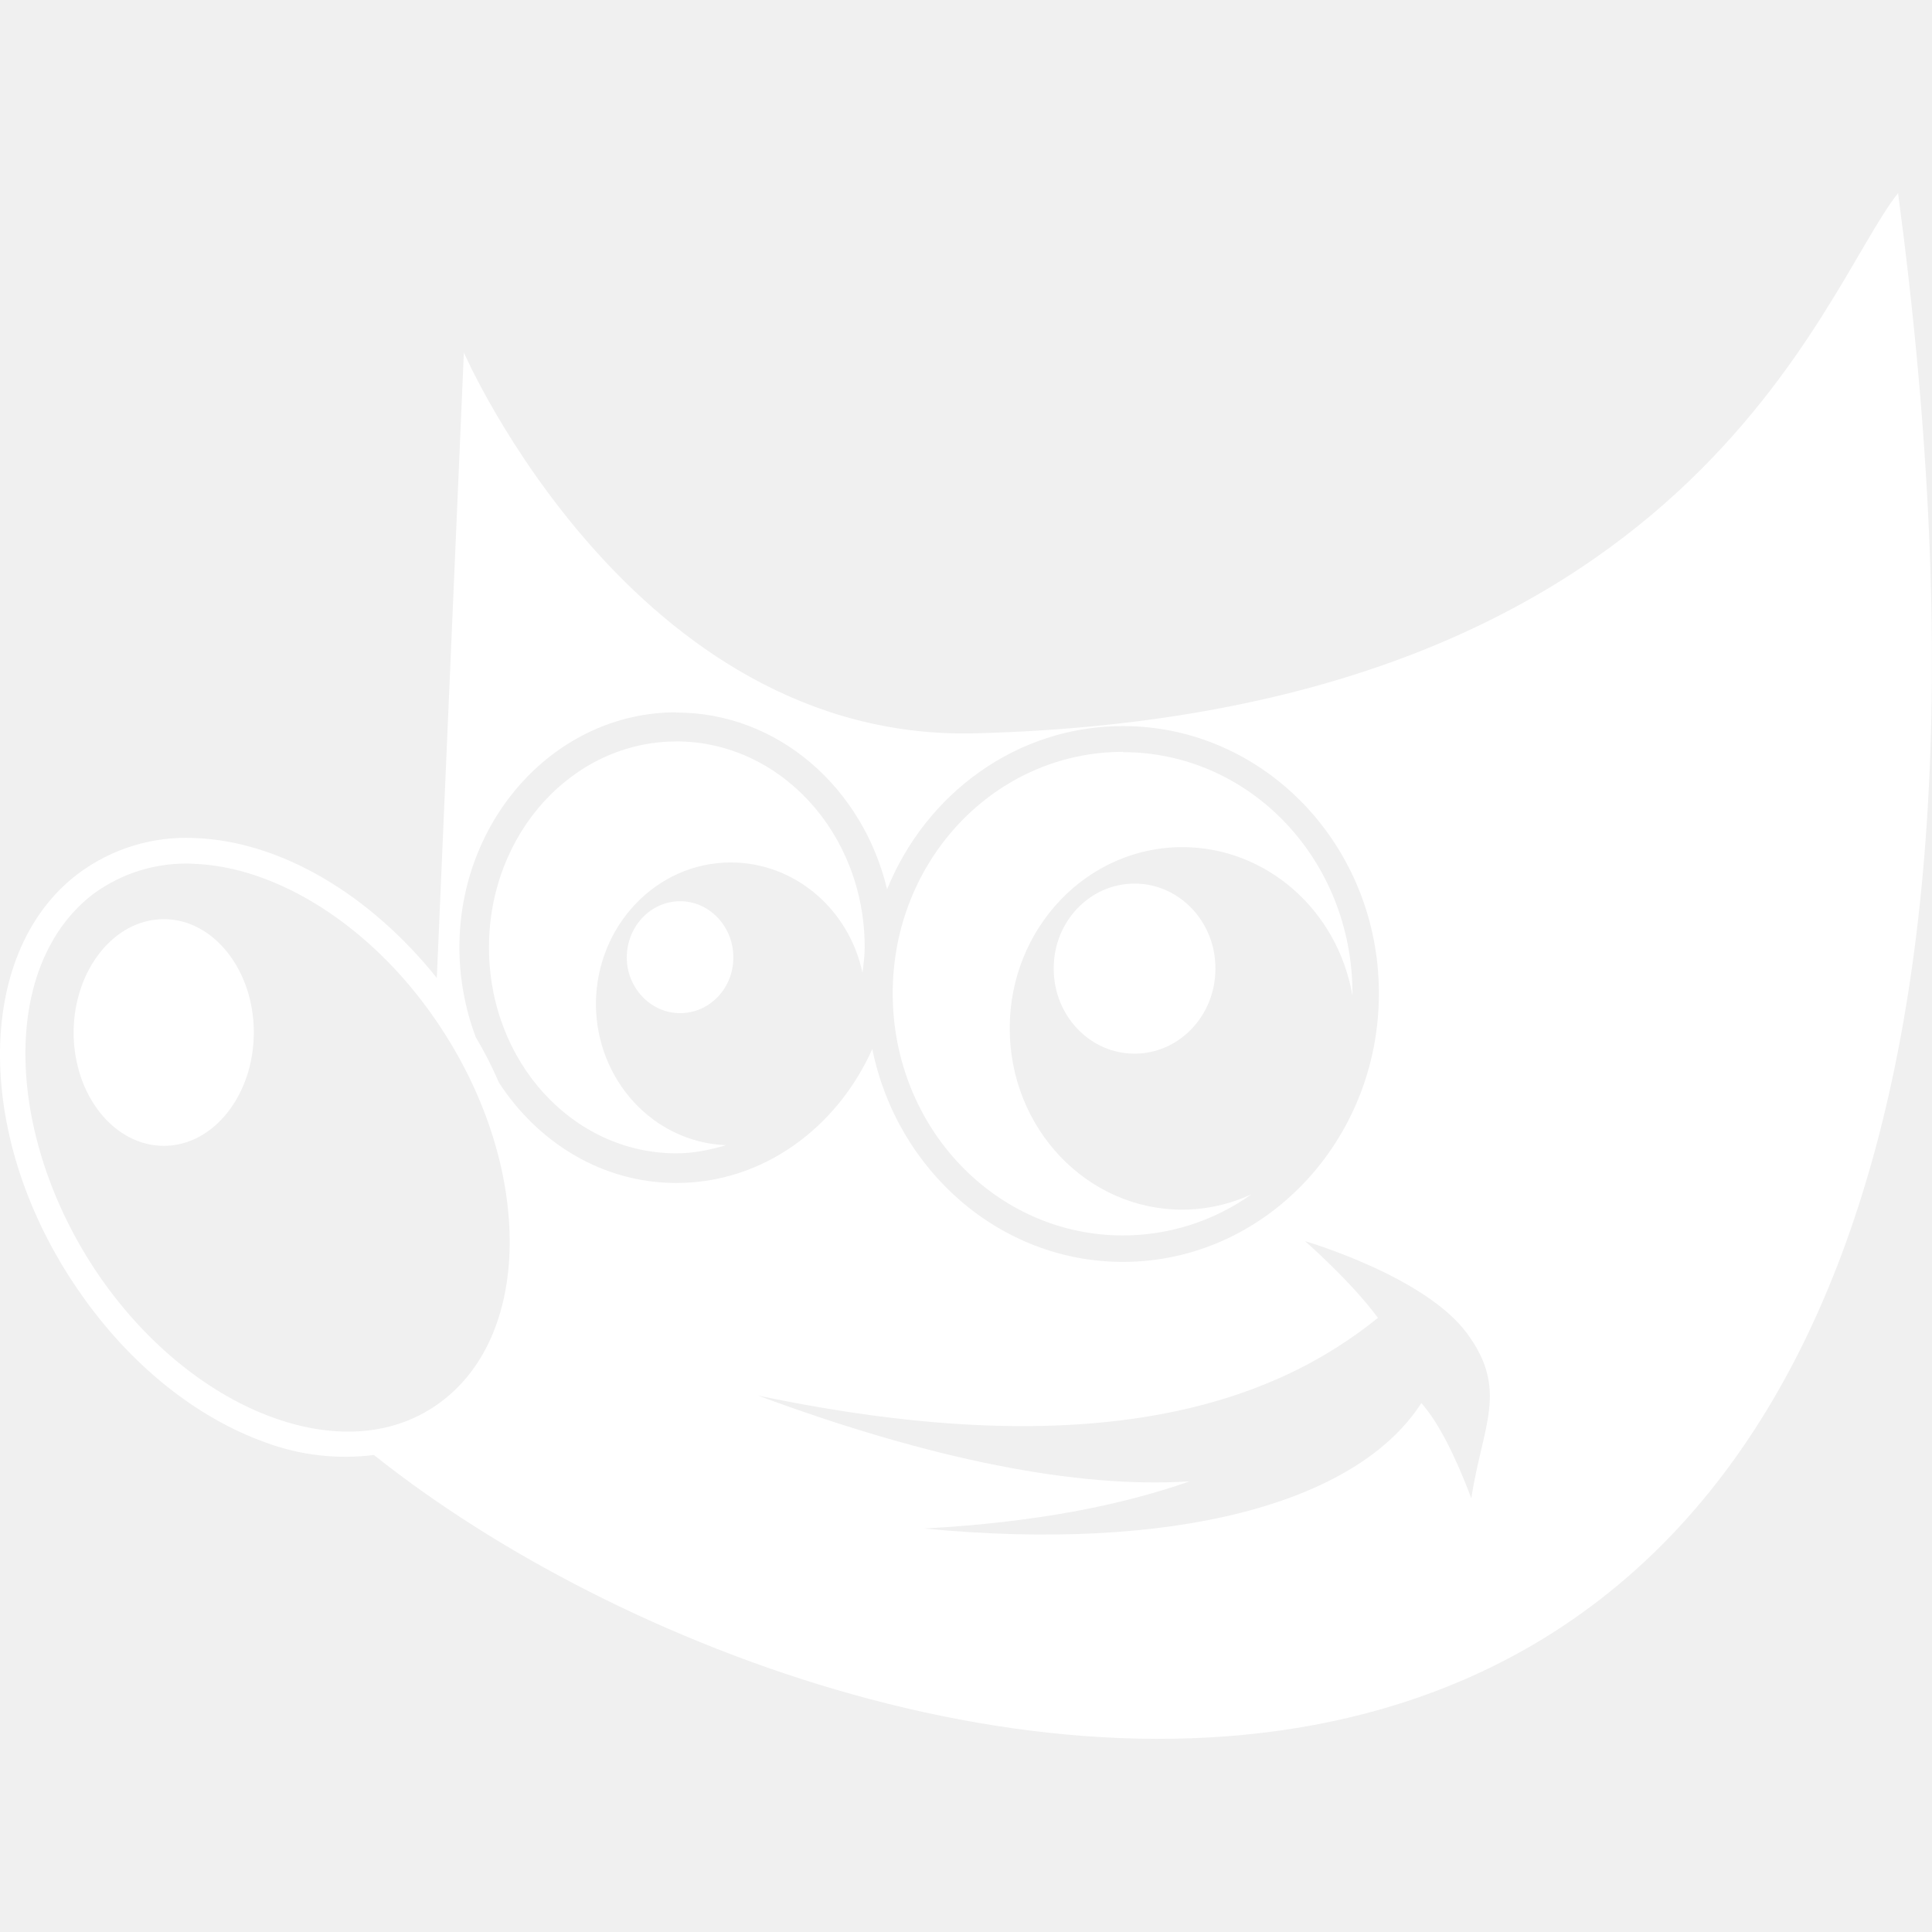
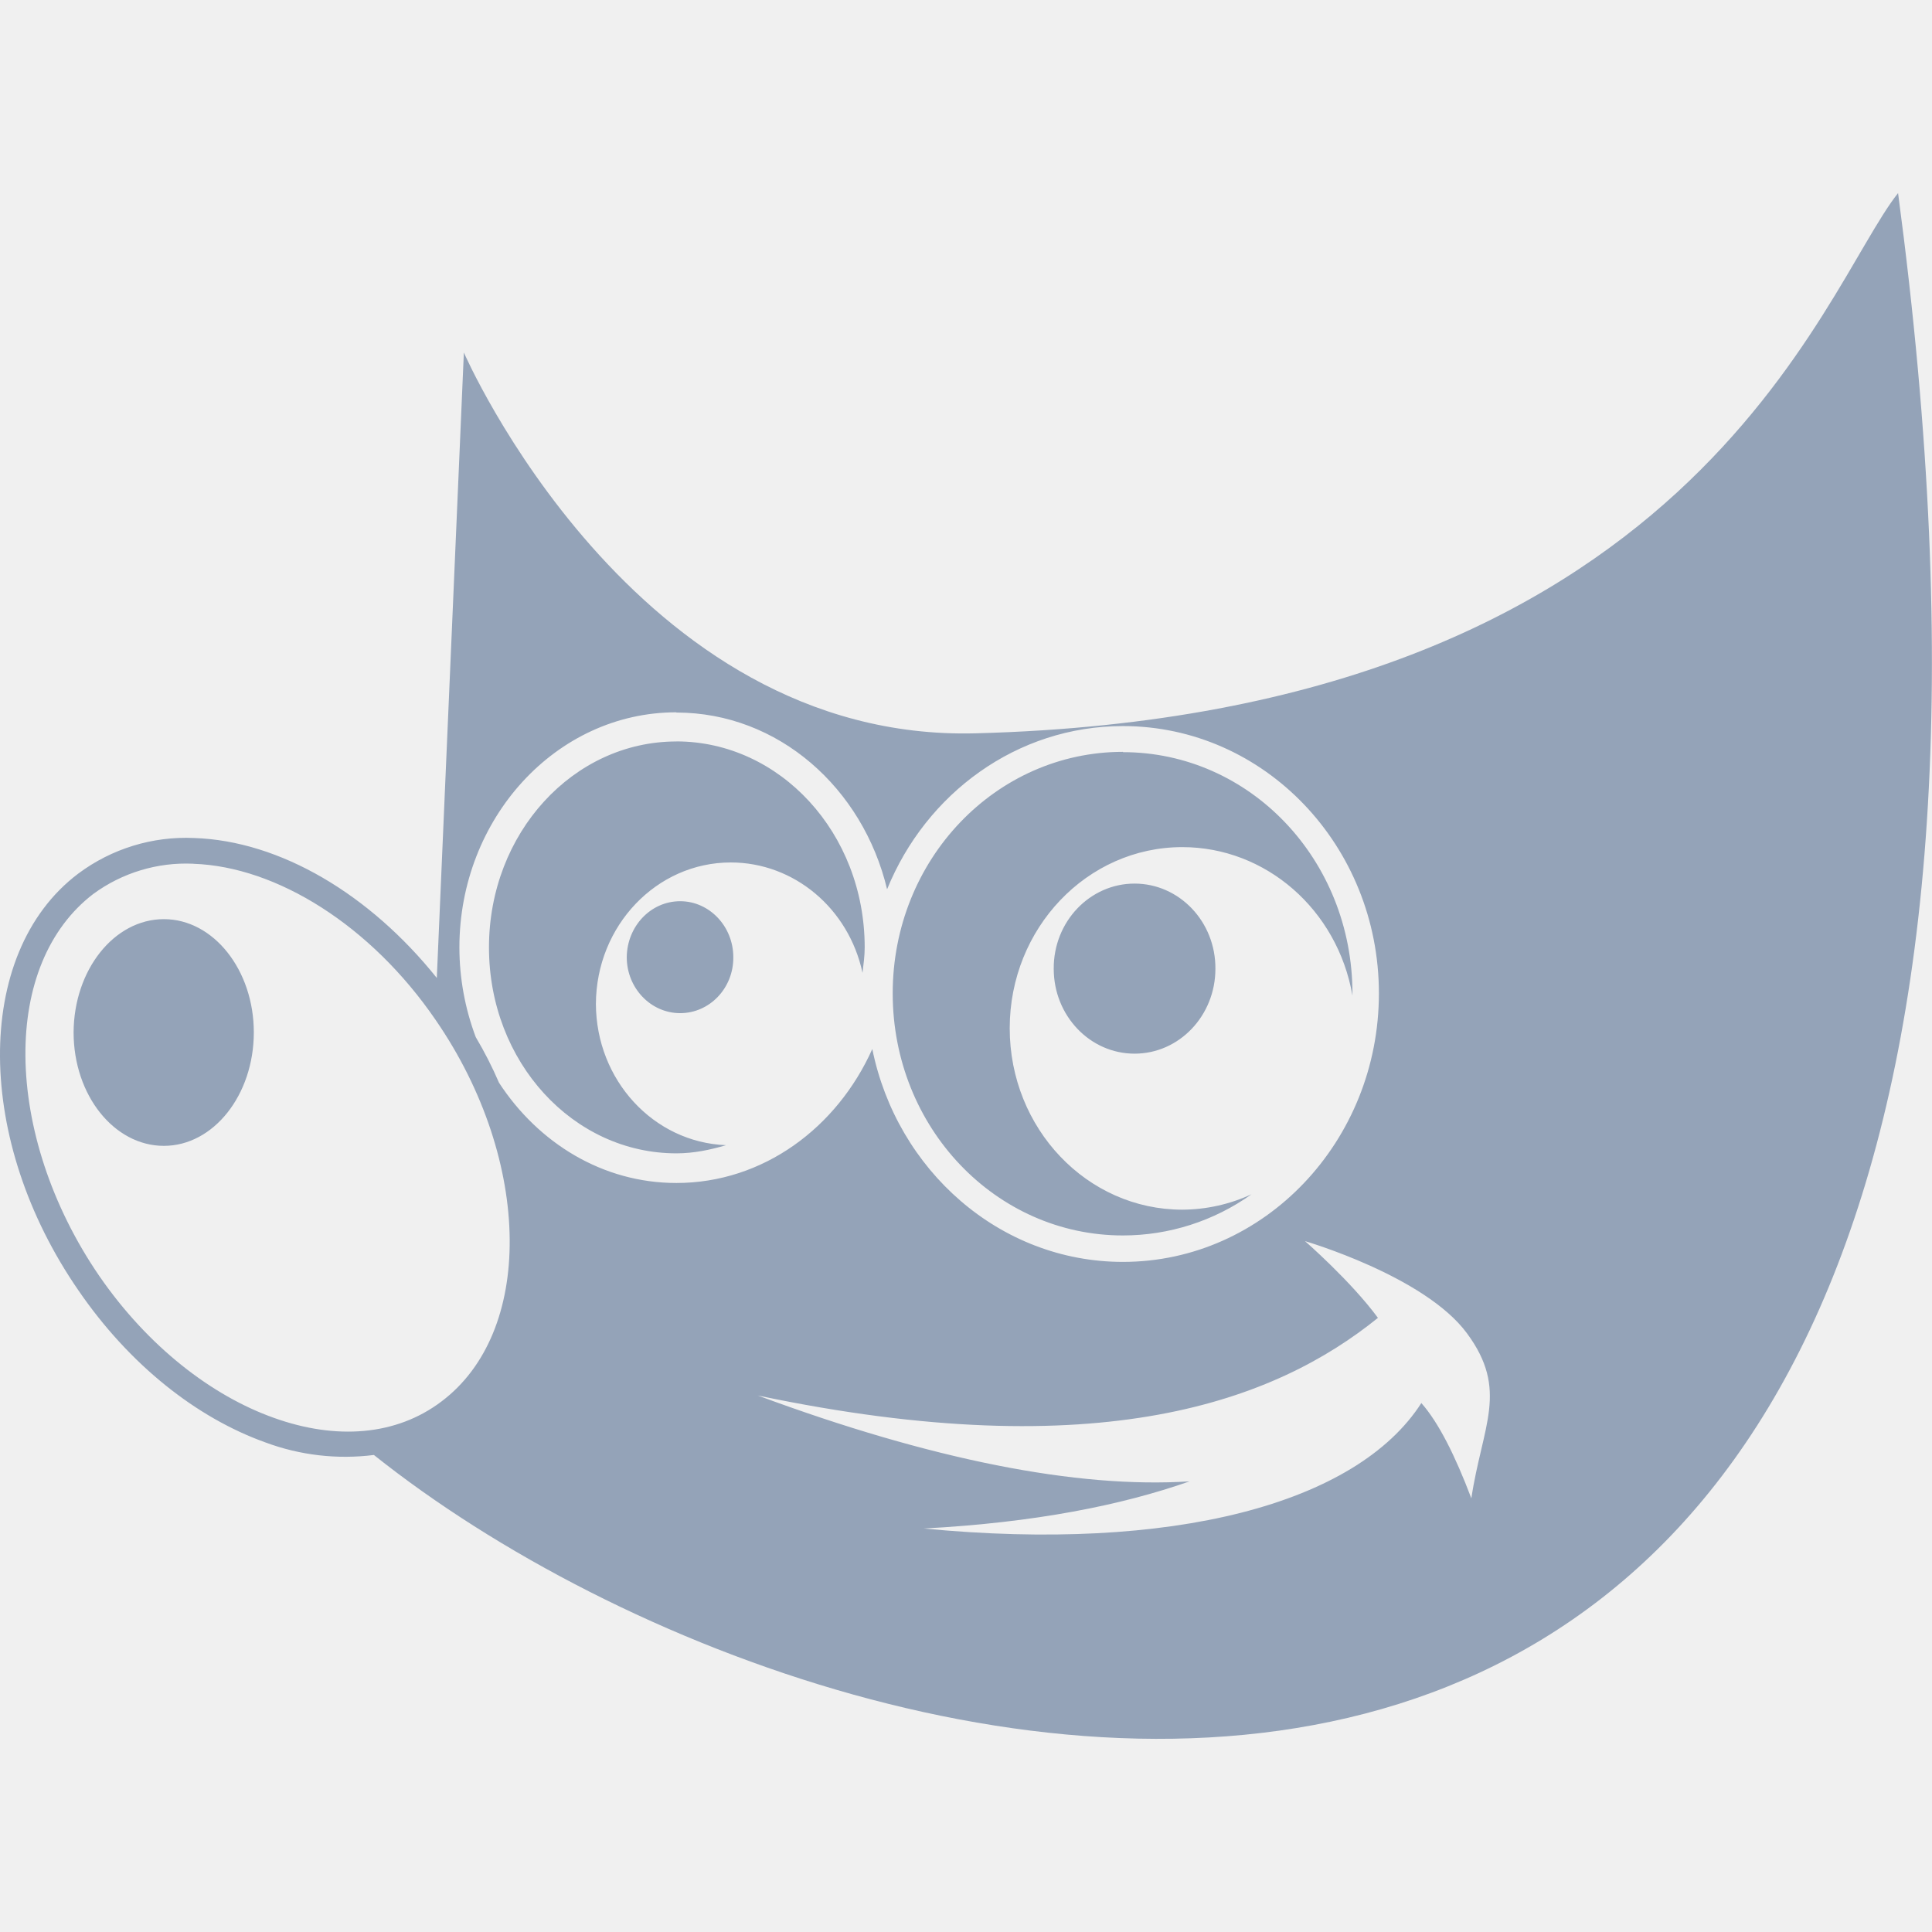
<svg xmlns="http://www.w3.org/2000/svg" width="1em" height="1em" viewBox="0 0 32 32">
-   <path fill="white" d="M31.438 3.198c-1.281 1.609-3.396 8.635-15.276 8.948c-5.672.151-8.479-6.307-8.479-6.307l-.448 10.359c-1.109-1.385-2.594-2.271-4.021-2.318a2.98 2.98 0 0 0-1.917.589C.412 15.136-.01 16.261 0 17.511c.01 1.245.443 2.62 1.297 3.859c.849 1.24 1.964 2.115 3.099 2.521a3.788 3.788 0 0 0 1.797.208c8.042 6.411 29.536 11.313 25.245-20.901m-20.235 8.604c1.688 0 3.089 1.25 3.49 2.927c.646-1.589 2.151-2.703 3.906-2.703c2.344 0 4.24 1.984 4.24 4.427c0 2.448-1.896 4.448-4.24 4.448c-2.042 0-3.745-1.521-4.151-3.526c-.583 1.302-1.807 2.219-3.245 2.219c-1.219 0-2.286-.661-2.938-1.661a6.546 6.546 0 0 0-.385-.755a4.234 4.234 0 0 1-.271-1.484c0-2.135 1.599-3.896 3.594-3.896zm0 .479c-1.708 0-3.104 1.516-3.104 3.411c0 1.901 1.396 3.411 3.104 3.411c.286 0 .557-.057.823-.135c-1.203-.047-2.151-1.078-2.156-2.339c.005-1.297 1.005-2.344 2.234-2.344c1.047 0 1.953.76 2.182 1.828c.016-.141.036-.276.036-.422c0-1.896-1.406-3.411-3.12-3.411zm7.396.172c-2.104 0-3.813 1.781-3.813 4c0 2.224 1.708 4.01 3.813 4.01a3.67 3.67 0 0 0 2.13-.682a2.756 2.756 0 0 1-1.146.255c-1.578 0-2.859-1.344-2.859-3.005c0-1.656 1.281-3 2.859-3c1.38 0 2.568 1.031 2.818 2.458v-.031c0-2.224-1.703-4-3.802-4zM3.203 14.307c1.385.047 2.943 1.026 4.01 2.583c.812 1.177 1.219 2.484 1.229 3.635c.01 1.146-.375 2.12-1.13 2.688c-.75.568-1.745.641-2.776.271c-1.026-.365-2.083-1.177-2.891-2.349c-.807-1.177-1.214-2.49-1.224-3.641c-.01-1.146.375-2.115 1.125-2.688a2.597 2.597 0 0 1 1.656-.5zm15.589.328c-.74 0-1.344.63-1.339 1.411c0 .776.599 1.406 1.339 1.406s1.339-.63 1.339-1.406c.005-.781-.599-1.411-1.339-1.411m-7.526.292c-.49 0-.88.417-.885.927c0 .51.396.927.885.927s.885-.417.88-.927c0-.51-.396-.927-.88-.927m-8.552.297c-.823 0-1.49.839-1.495 1.875c0 1.042.672 1.88 1.495 1.88s1.49-.844 1.49-1.88c0-1.031-.667-1.875-1.49-1.875m18.901 5.333s1.984.578 2.682 1.526c.698.943.255 1.526.073 2.734c-.266-.703-.542-1.255-.828-1.578c-1.078 1.677-4.135 2.474-8.24 2.078c1.844-.099 3.271-.385 4.401-.781c-1.865.12-4.281-.359-7.151-1.422c5.682 1.193 8.578.083 10.271-1.286c-.448-.609-1.208-1.271-1.208-1.271" />
+   <path fill="#94a3b8" d="M31.438 3.198c-1.281 1.609-3.396 8.635-15.276 8.948c-5.672.151-8.479-6.307-8.479-6.307l-.448 10.359c-1.109-1.385-2.594-2.271-4.021-2.318a2.98 2.98 0 0 0-1.917.589C.412 15.136-.01 16.261 0 17.511c.01 1.245.443 2.62 1.297 3.859c.849 1.24 1.964 2.115 3.099 2.521a3.788 3.788 0 0 0 1.797.208c8.042 6.411 29.536 11.313 25.245-20.901m-20.235 8.604c1.688 0 3.089 1.25 3.49 2.927c.646-1.589 2.151-2.703 3.906-2.703c2.344 0 4.24 1.984 4.24 4.427c0 2.448-1.896 4.448-4.24 4.448c-2.042 0-3.745-1.521-4.151-3.526c-.583 1.302-1.807 2.219-3.245 2.219c-1.219 0-2.286-.661-2.938-1.661a6.546 6.546 0 0 0-.385-.755a4.234 4.234 0 0 1-.271-1.484c0-2.135 1.599-3.896 3.594-3.896zm0 .479c-1.708 0-3.104 1.516-3.104 3.411c0 1.901 1.396 3.411 3.104 3.411c.286 0 .557-.057.823-.135c-1.203-.047-2.151-1.078-2.156-2.339c.005-1.297 1.005-2.344 2.234-2.344c1.047 0 1.953.76 2.182 1.828c.016-.141.036-.276.036-.422c0-1.896-1.406-3.411-3.12-3.411zm7.396.172c-2.104 0-3.813 1.781-3.813 4c0 2.224 1.708 4.01 3.813 4.01a3.67 3.67 0 0 0 2.13-.682a2.756 2.756 0 0 1-1.146.255c-1.578 0-2.859-1.344-2.859-3.005c0-1.656 1.281-3 2.859-3c1.38 0 2.568 1.031 2.818 2.458v-.031c0-2.224-1.703-4-3.802-4zM3.203 14.307c1.385.047 2.943 1.026 4.01 2.583c.812 1.177 1.219 2.484 1.229 3.635c.01 1.146-.375 2.12-1.13 2.688c-.75.568-1.745.641-2.776.271c-1.026-.365-2.083-1.177-2.891-2.349c-.807-1.177-1.214-2.49-1.224-3.641c-.01-1.146.375-2.115 1.125-2.688a2.597 2.597 0 0 1 1.656-.5zm15.589.328c-.74 0-1.344.63-1.339 1.411c0 .776.599 1.406 1.339 1.406s1.339-.63 1.339-1.406c.005-.781-.599-1.411-1.339-1.411m-7.526.292c-.49 0-.88.417-.885.927c0 .51.396.927.885.927s.885-.417.88-.927c0-.51-.396-.927-.88-.927m-8.552.297c-.823 0-1.49.839-1.495 1.875c0 1.042.672 1.88 1.495 1.88s1.49-.844 1.49-1.88c0-1.031-.667-1.875-1.49-1.875m18.901 5.333s1.984.578 2.682 1.526c.698.943.255 1.526.073 2.734c-.266-.703-.542-1.255-.828-1.578c-1.078 1.677-4.135 2.474-8.24 2.078c1.844-.099 3.271-.385 4.401-.781c-1.865.12-4.281-.359-7.151-1.422c5.682 1.193 8.578.083 10.271-1.286c-.448-.609-1.208-1.271-1.208-1.271" />
</svg>
